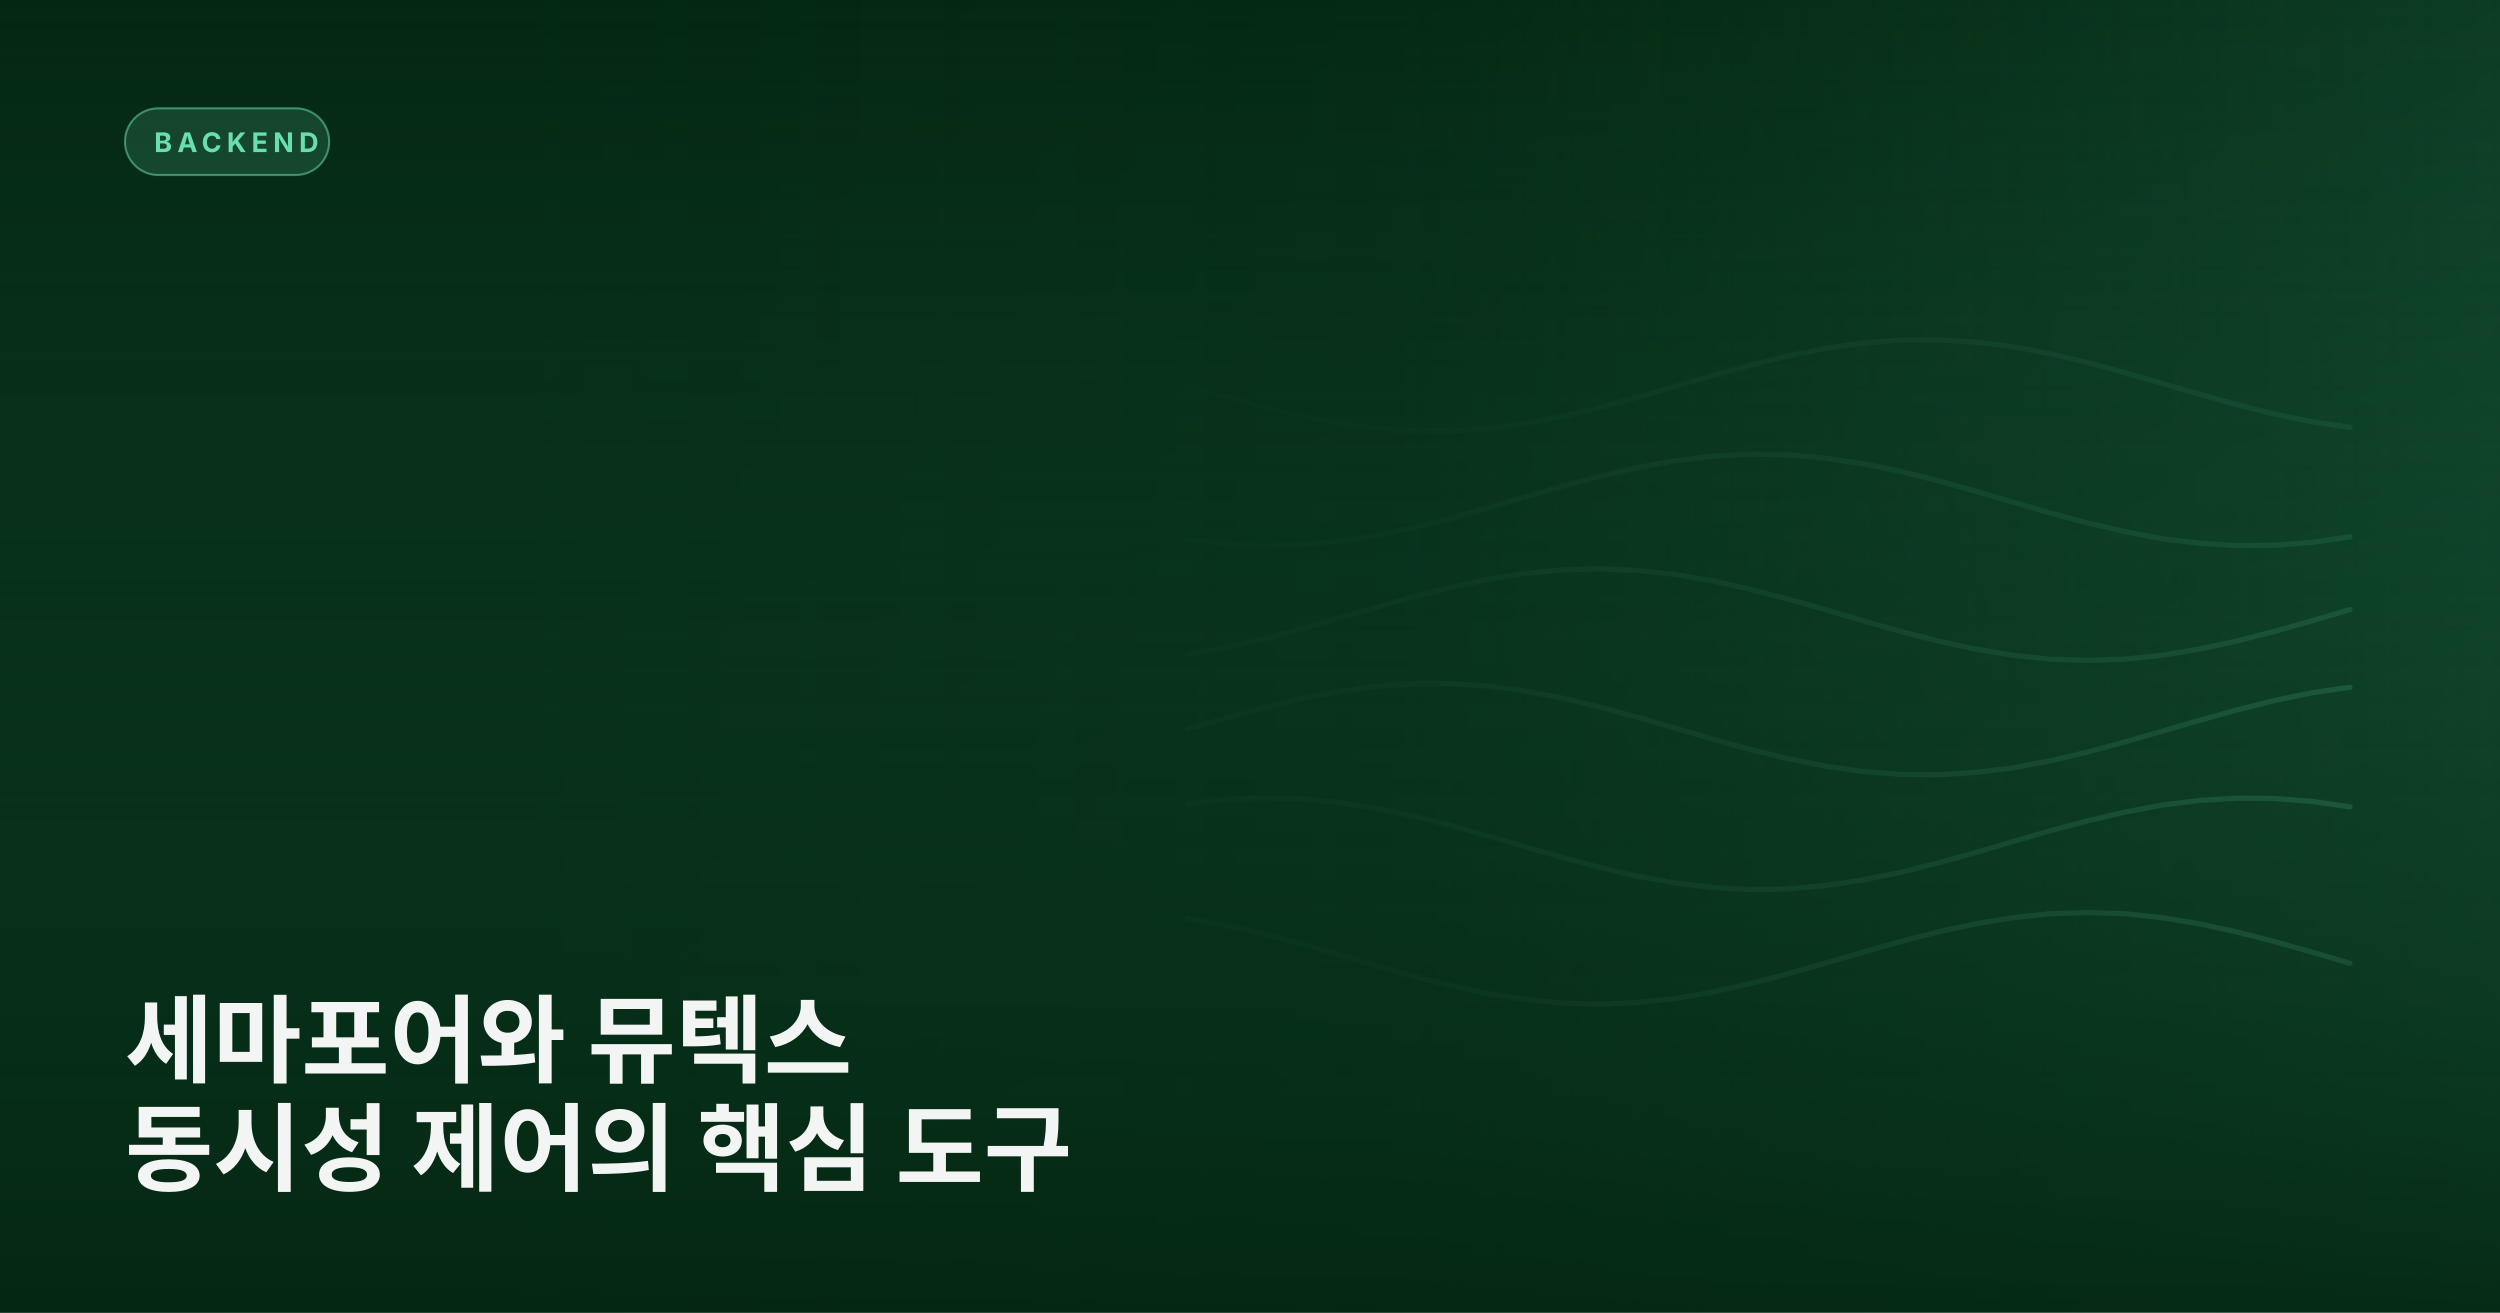
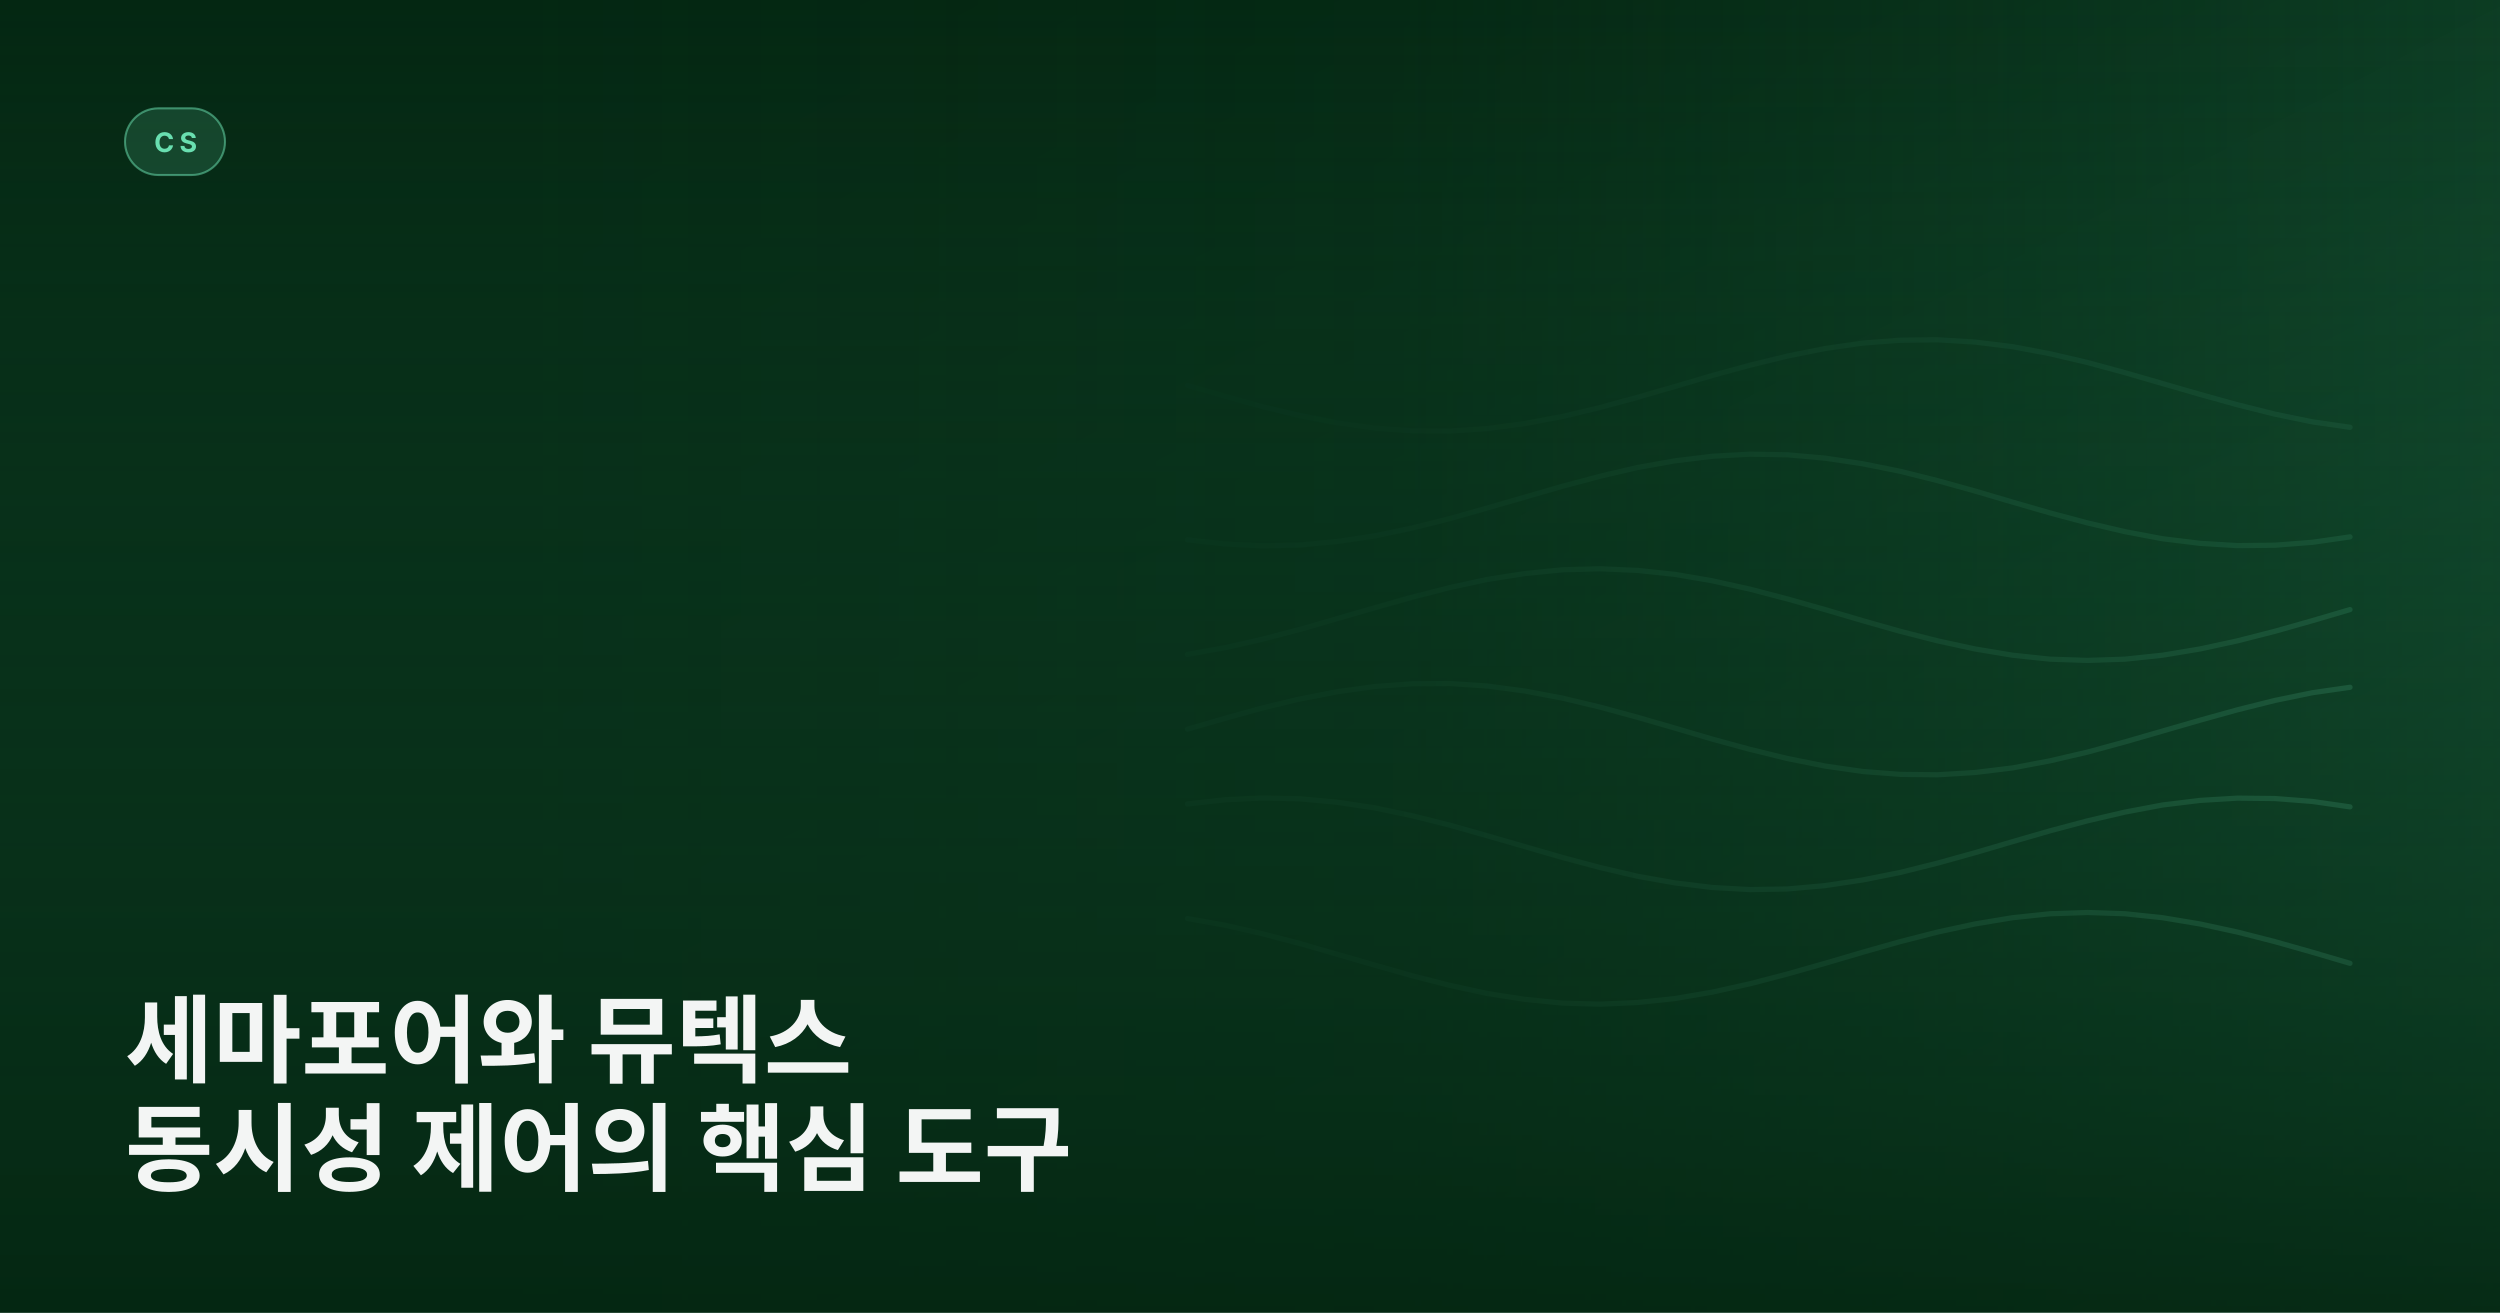
<svg xmlns="http://www.w3.org/2000/svg" width="1200" height="630" viewBox="0 0 1200 630">
  <defs>
    <linearGradient id="bg" x1="0%" y1="0%" x2="100%" y2="100%">
      <stop offset="0%" stop-color="#042712" />
      <stop offset="100%" stop-color="#155235" />
    </linearGradient>
    <linearGradient id="lf" x1="100%" y1="0%" x2="20%" y2="0%">
      <stop offset="0%" stop-color="#042712" stop-opacity="0" />
      <stop offset="55%" stop-color="#042712" stop-opacity="0.82" />
      <stop offset="100%" stop-color="#042712" stop-opacity="1" />
    </linearGradient>
    <linearGradient id="bf" x1="0%" y1="0%" x2="0%" y2="100%">
      <stop offset="0%" stop-color="#155235" stop-opacity="0" />
      <stop offset="100%" stop-color="#042712" stop-opacity="0.9" />
    </linearGradient>
  </defs>
  <rect width="1200" height="630" fill="url(#bg)" />
  <polyline points="570,185.0 588,190.2 606,195.2 624,199.5 642,203.0 660,205.5 678,206.8 696,206.9 714,205.7 732,203.3 750,199.9 768,195.6 786,190.7 804,185.5 822,180.2 840,175.3 858,170.9 876,167.3 894,164.7 912,163.3 930,163.1 948,164.2 966,166.4 984,169.8 1002,174.0 1020,178.9 1038,184.1 1056,189.3 1074,194.3 1092,198.8 1110,202.5 1128,205.1" fill="none" stroke="#6ee7b7" stroke-width="2.5" stroke-linecap="round" stroke-linejoin="round" stroke-opacity="0.12" />
  <polyline points="570,259.1 588,261.1 606,262.0 624,261.6 642,259.9 660,257.2 678,253.4 696,248.9 714,243.8 732,238.6 750,233.4 768,228.6 786,224.4 804,221.2 822,219.0 840,218.0 858,218.3 876,219.9 894,222.6 912,226.2 930,230.7 948,235.7 966,241.0 984,246.2 1002,251.0 1020,255.2 1038,258.6 1056,260.8 1074,261.9 1092,261.7 1110,260.3 1128,257.7" fill="none" stroke="#6ee7b7" stroke-width="2.5" stroke-linecap="round" stroke-linejoin="round" stroke-opacity="0.19" />
  <polyline points="570,314.1 588,310.9 606,306.8 624,302.1 642,296.9 660,291.7 678,286.6 696,282.0 714,278.1 732,275.3 750,273.5 768,273.0 786,273.8 804,275.7 822,278.8 840,282.8 858,287.5 876,292.6 894,297.9 912,303.0 930,307.6 948,311.5 966,314.5 984,316.4 1002,317.0 1020,316.4 1038,314.5 1056,311.5 1074,307.6 1092,303.0 1110,297.9 1128,292.6" fill="none" stroke="#6ee7b7" stroke-width="2.5" stroke-linecap="round" stroke-linejoin="round" stroke-opacity="0.26" />
  <polyline points="570,350.0 588,344.8 606,339.8 624,335.5 642,332.0 660,329.5 678,328.2 696,328.1 714,329.3 732,331.7 750,335.1 768,339.4 786,344.3 804,349.5 822,354.8 840,359.7 858,364.1 876,367.7 894,370.3 912,371.7 930,371.9 948,370.8 966,368.6 984,365.2 1002,361.0 1020,356.1 1038,350.9 1056,345.7 1074,340.7 1092,336.2 1110,332.5 1128,329.9" fill="none" stroke="#6ee7b7" stroke-width="2.5" stroke-linecap="round" stroke-linejoin="round" stroke-opacity="0.33" />
  <polyline points="570,385.9 588,383.9 606,383.0 624,383.4 642,385.1 660,387.8 678,391.6 696,396.1 714,401.2 732,406.4 750,411.6 768,416.4 786,420.6 804,423.8 822,426.0 840,427.0 858,426.7 876,425.1 894,422.4 912,418.8 930,414.3 948,409.3 966,404.0 984,398.8 1002,394.0 1020,389.8 1038,386.4 1056,384.2 1074,383.1 1092,383.3 1110,384.7 1128,387.3" fill="none" stroke="#6ee7b7" stroke-width="2.5" stroke-linecap="round" stroke-linejoin="round" stroke-opacity="0.4" />
  <polyline points="570,440.9 588,444.1 606,448.2 624,452.9 642,458.1 660,463.3 678,468.4 696,473.0 714,476.9 732,479.7 750,481.5 768,482.0 786,481.2 804,479.3 822,476.2 840,472.2 858,467.5 876,462.4 894,457.1 912,452.0 930,447.4 948,443.5 966,440.5 984,438.6 1002,438.0 1020,438.6 1038,440.5 1056,443.5 1074,447.4 1092,452.0 1110,457.1 1128,462.4" fill="none" stroke="#6ee7b7" stroke-width="2.5" stroke-linecap="round" stroke-linejoin="round" stroke-opacity="0.47" />
  <rect width="1200" height="630" fill="url(#lf)" />
  <rect width="1200" height="630" fill="url(#bf)" />
-   <rect x="60" y="52" width="98" height="32" rx="16" fill="#6ee7b7" fill-opacity="0.15" stroke="#6ee7b7" stroke-width="1" stroke-opacity="0.5" />
-   <text x="74" y="73" font-family="system-ui,-apple-system,Segoe UI,sans-serif" font-size="13" font-weight="700" letter-spacing="2.5" fill="#6ee7b7" fill-opacity="0.95">BACKEND</text>
+   <rect x="60" y="52" width="48" height="32" rx="16" fill="#6ee7b7" fill-opacity="0.15" stroke="#6ee7b7" stroke-width="1" stroke-opacity="0.5" />
+   <text x="74" y="73" font-family="system-ui,-apple-system,Segoe UI,sans-serif" font-size="13" font-weight="700" letter-spacing="2.5" fill="#6ee7b7" fill-opacity="0.95">CS</text>
  <text x="60" y="516" font-family="system-ui,-apple-system,Segoe UI,sans-serif" font-size="46" font-weight="800" fill="white" fill-opacity="0.95">세마포어와 뮤텍스</text>
  <text x="60" y="568" font-family="system-ui,-apple-system,Segoe UI,sans-serif" font-size="46" font-weight="800" fill="white" fill-opacity="0.95">동시성 제어의 핵심 도구</text>
</svg>
